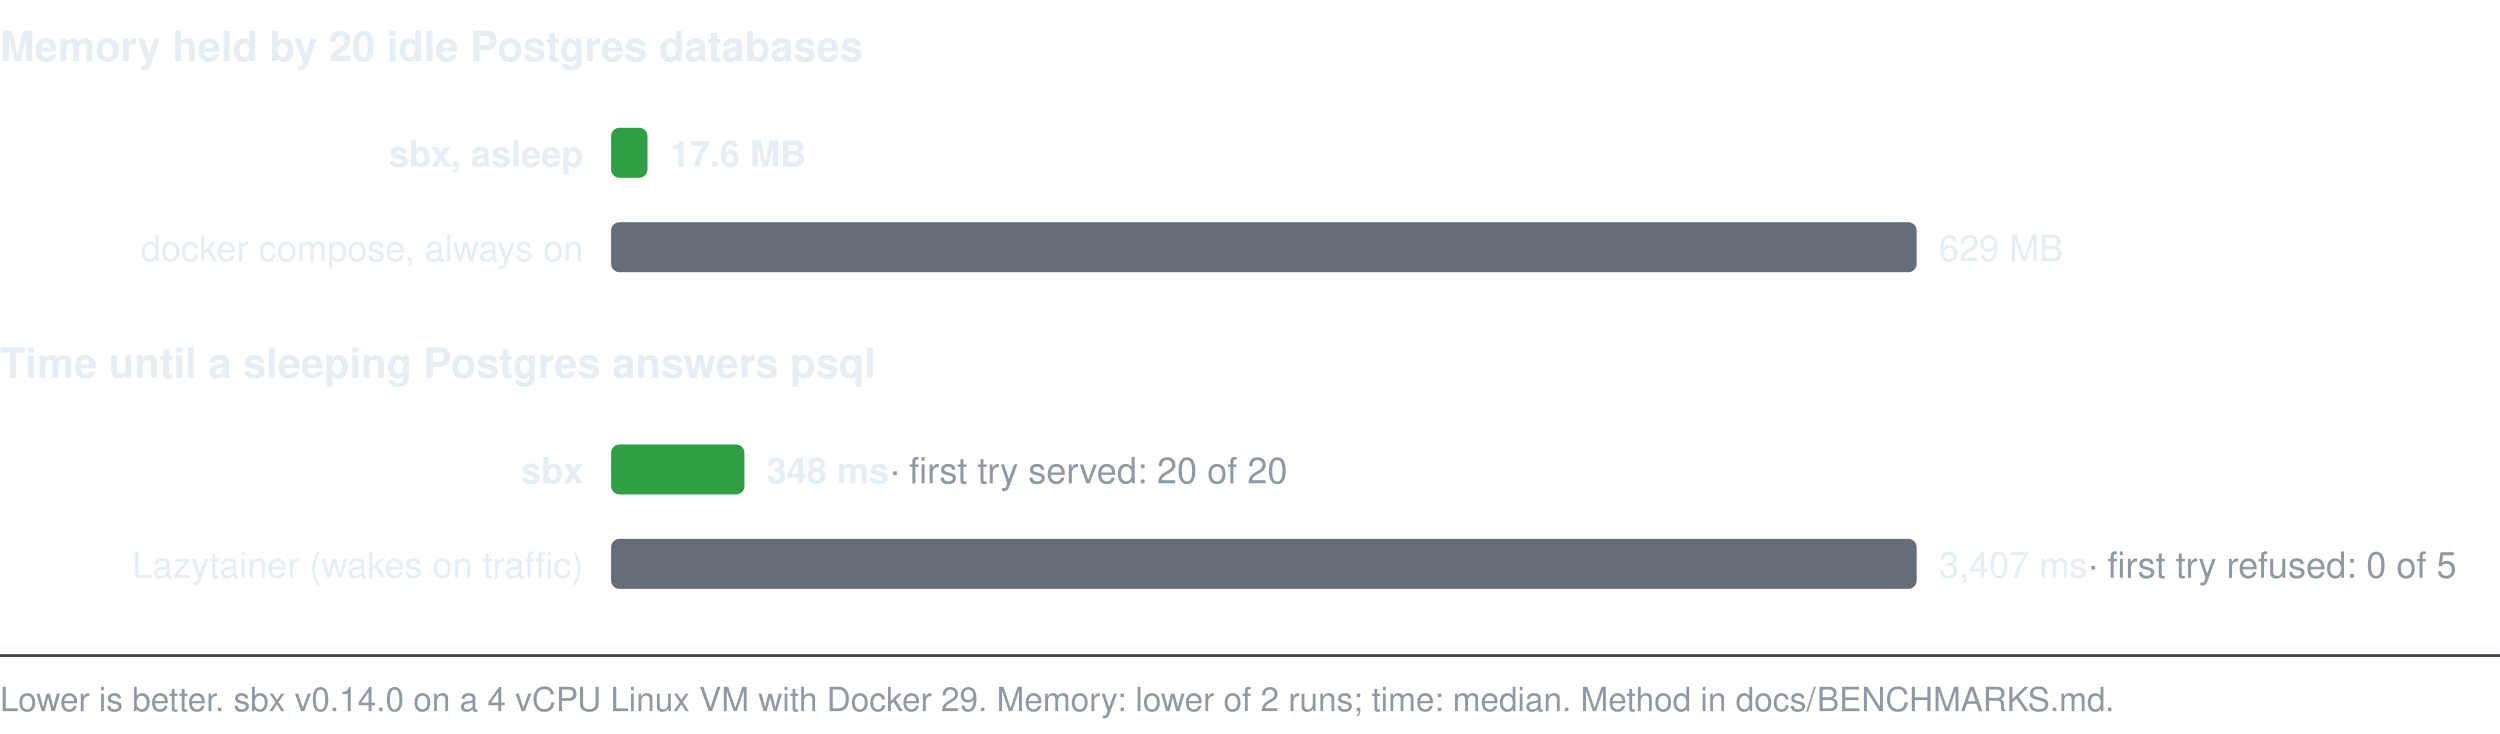
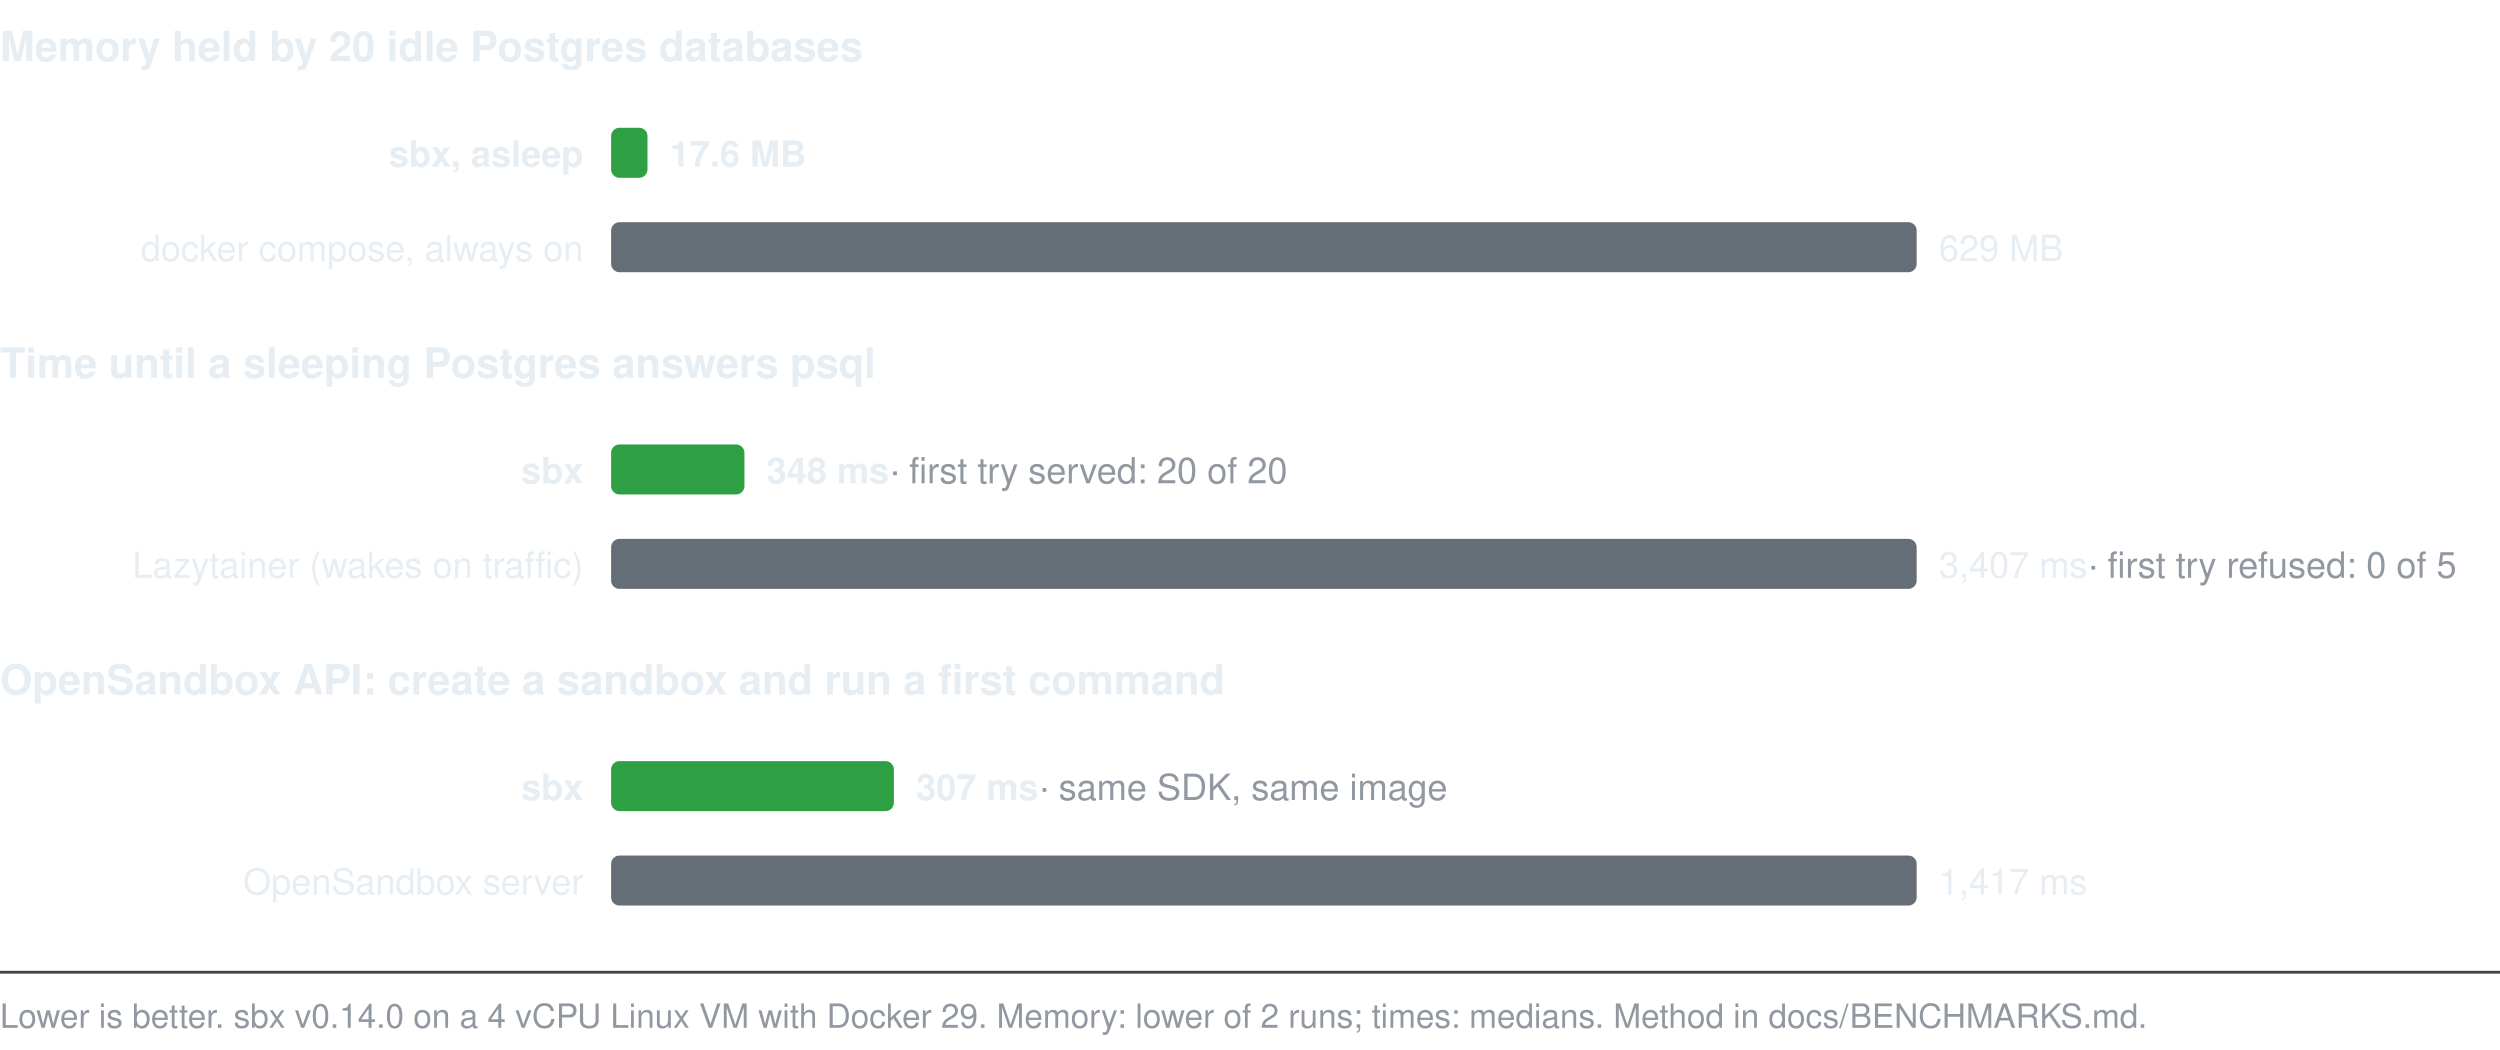
- <svg xmlns="http://www.w3.org/2000/svg" width="900" height="264" viewBox="0 0 900 264" role="img" aria-label="Memory held by 20 idle Postgres databases: sbx, asleep 17.6 MB, docker compose, always on 629 MB; Time until a sleeping Postgres answers psql: sbx 348 ms, Lazytainer (wakes on traffic) 3,407 ms" font-family="-apple-system,BlinkMacSystemFont,'Segoe UI',Helvetica,Arial,sans-serif">
+ <svg xmlns="http://www.w3.org/2000/svg" width="900" height="378" viewBox="0 0 900 378" role="img" aria-label="Memory held by 20 idle Postgres databases: sbx, asleep 17.6 MB, docker compose, always on 629 MB; Time until a sleeping Postgres answers psql: sbx 348 ms, Lazytainer (wakes on traffic) 3,407 ms; OpenSandbox API: create a sandbox and run a first command: sbx 307 ms, OpenSandbox server 1,417 ms" font-family="-apple-system,BlinkMacSystemFont,'Segoe UI',Helvetica,Arial,sans-serif">
  <text x="0" y="22" font-size="15" font-weight="600" fill="#e6edf3">Memory held by 20 idle Postgres databases</text>
  <text x="210" y="60.0" font-size="13" text-anchor="end" fill="#e6edf3" font-weight="600">sbx, asleep</text>
  <rect x="220" y="46.0" width="13.1" height="18" rx="3" fill="#2ea043" />
  <text x="241.1" y="60.0" font-size="13" fill="#e6edf3" font-weight="600">17.6 MB</text>
  <text x="210" y="94.0" font-size="13" text-anchor="end" fill="#e6edf3">docker compose, always on</text>
  <rect x="220" y="80.0" width="470.0" height="18" rx="3" fill="#656d76" />
  <text x="698.0" y="94.0" font-size="13" fill="#e6edf3">629 MB</text>
  <text x="0" y="136" font-size="15" font-weight="600" fill="#e6edf3">Time until a sleeping Postgres answers psql</text>
  <text x="210" y="174.0" font-size="13" text-anchor="end" fill="#e6edf3" font-weight="600">sbx</text>
  <rect x="220" y="160.0" width="48.0" height="18" rx="3" fill="#2ea043" />
  <text x="276.0" y="174.0" font-size="13" fill="#e6edf3" font-weight="600">348 ms<tspan fill="#9198a1" font-weight="400">  ·  first try served: 20 of 20</tspan>
  </text>
  <text x="210" y="208.0" font-size="13" text-anchor="end" fill="#e6edf3">Lazytainer (wakes on traffic)</text>
  <rect x="220" y="194.0" width="470.0" height="18" rx="3" fill="#656d76" />
  <text x="698.0" y="208.0" font-size="13" fill="#e6edf3">3,407 ms<tspan fill="#9198a1" font-weight="400">  ·  first try refused: 0 of 5</tspan>
  </text>
-   <line x1="0" x2="900" y1="236" y2="236" stroke="#3d444d" stroke-width="1" />
-   <text x="0" y="256" font-size="12" fill="#9198a1">Lower is better. sbx v0.14.0 on a 4 vCPU Linux VM with Docker 29. Memory: lower of 2 runs; time: median. Method in docs/BENCHMARKS.md.</text>
+   <text x="0" y="250" font-size="15" font-weight="600" fill="#e6edf3">OpenSandbox API: create a sandbox and run a first command</text>
+   <text x="210" y="288.0" font-size="13" text-anchor="end" fill="#e6edf3" font-weight="600">sbx</text>
+   <rect x="220" y="274.0" width="101.8" height="18" rx="3" fill="#2ea043" />
+   <text x="329.8" y="288.0" font-size="13" fill="#e6edf3" font-weight="600">307 ms<tspan fill="#9198a1" font-weight="400">  ·  same SDK, same image</tspan>
+   </text>
+   <text x="210" y="322.0" font-size="13" text-anchor="end" fill="#e6edf3">OpenSandbox server</text>
+   <rect x="220" y="308.0" width="470.0" height="18" rx="3" fill="#656d76" />
+   <text x="698.0" y="322.0" font-size="13" fill="#e6edf3">1,417 ms</text>
+   <line x1="0" x2="900" y1="350" y2="350" stroke="#3d444d" stroke-width="1" />
+   <text x="0" y="370" font-size="12" fill="#9198a1">Lower is better. sbx v0.14.0 on a 4 vCPU Linux VM with Docker 29. Memory: lower of 2 runs; times: medians. Method in docs/BENCHMARKS.md.</text>
</svg>
